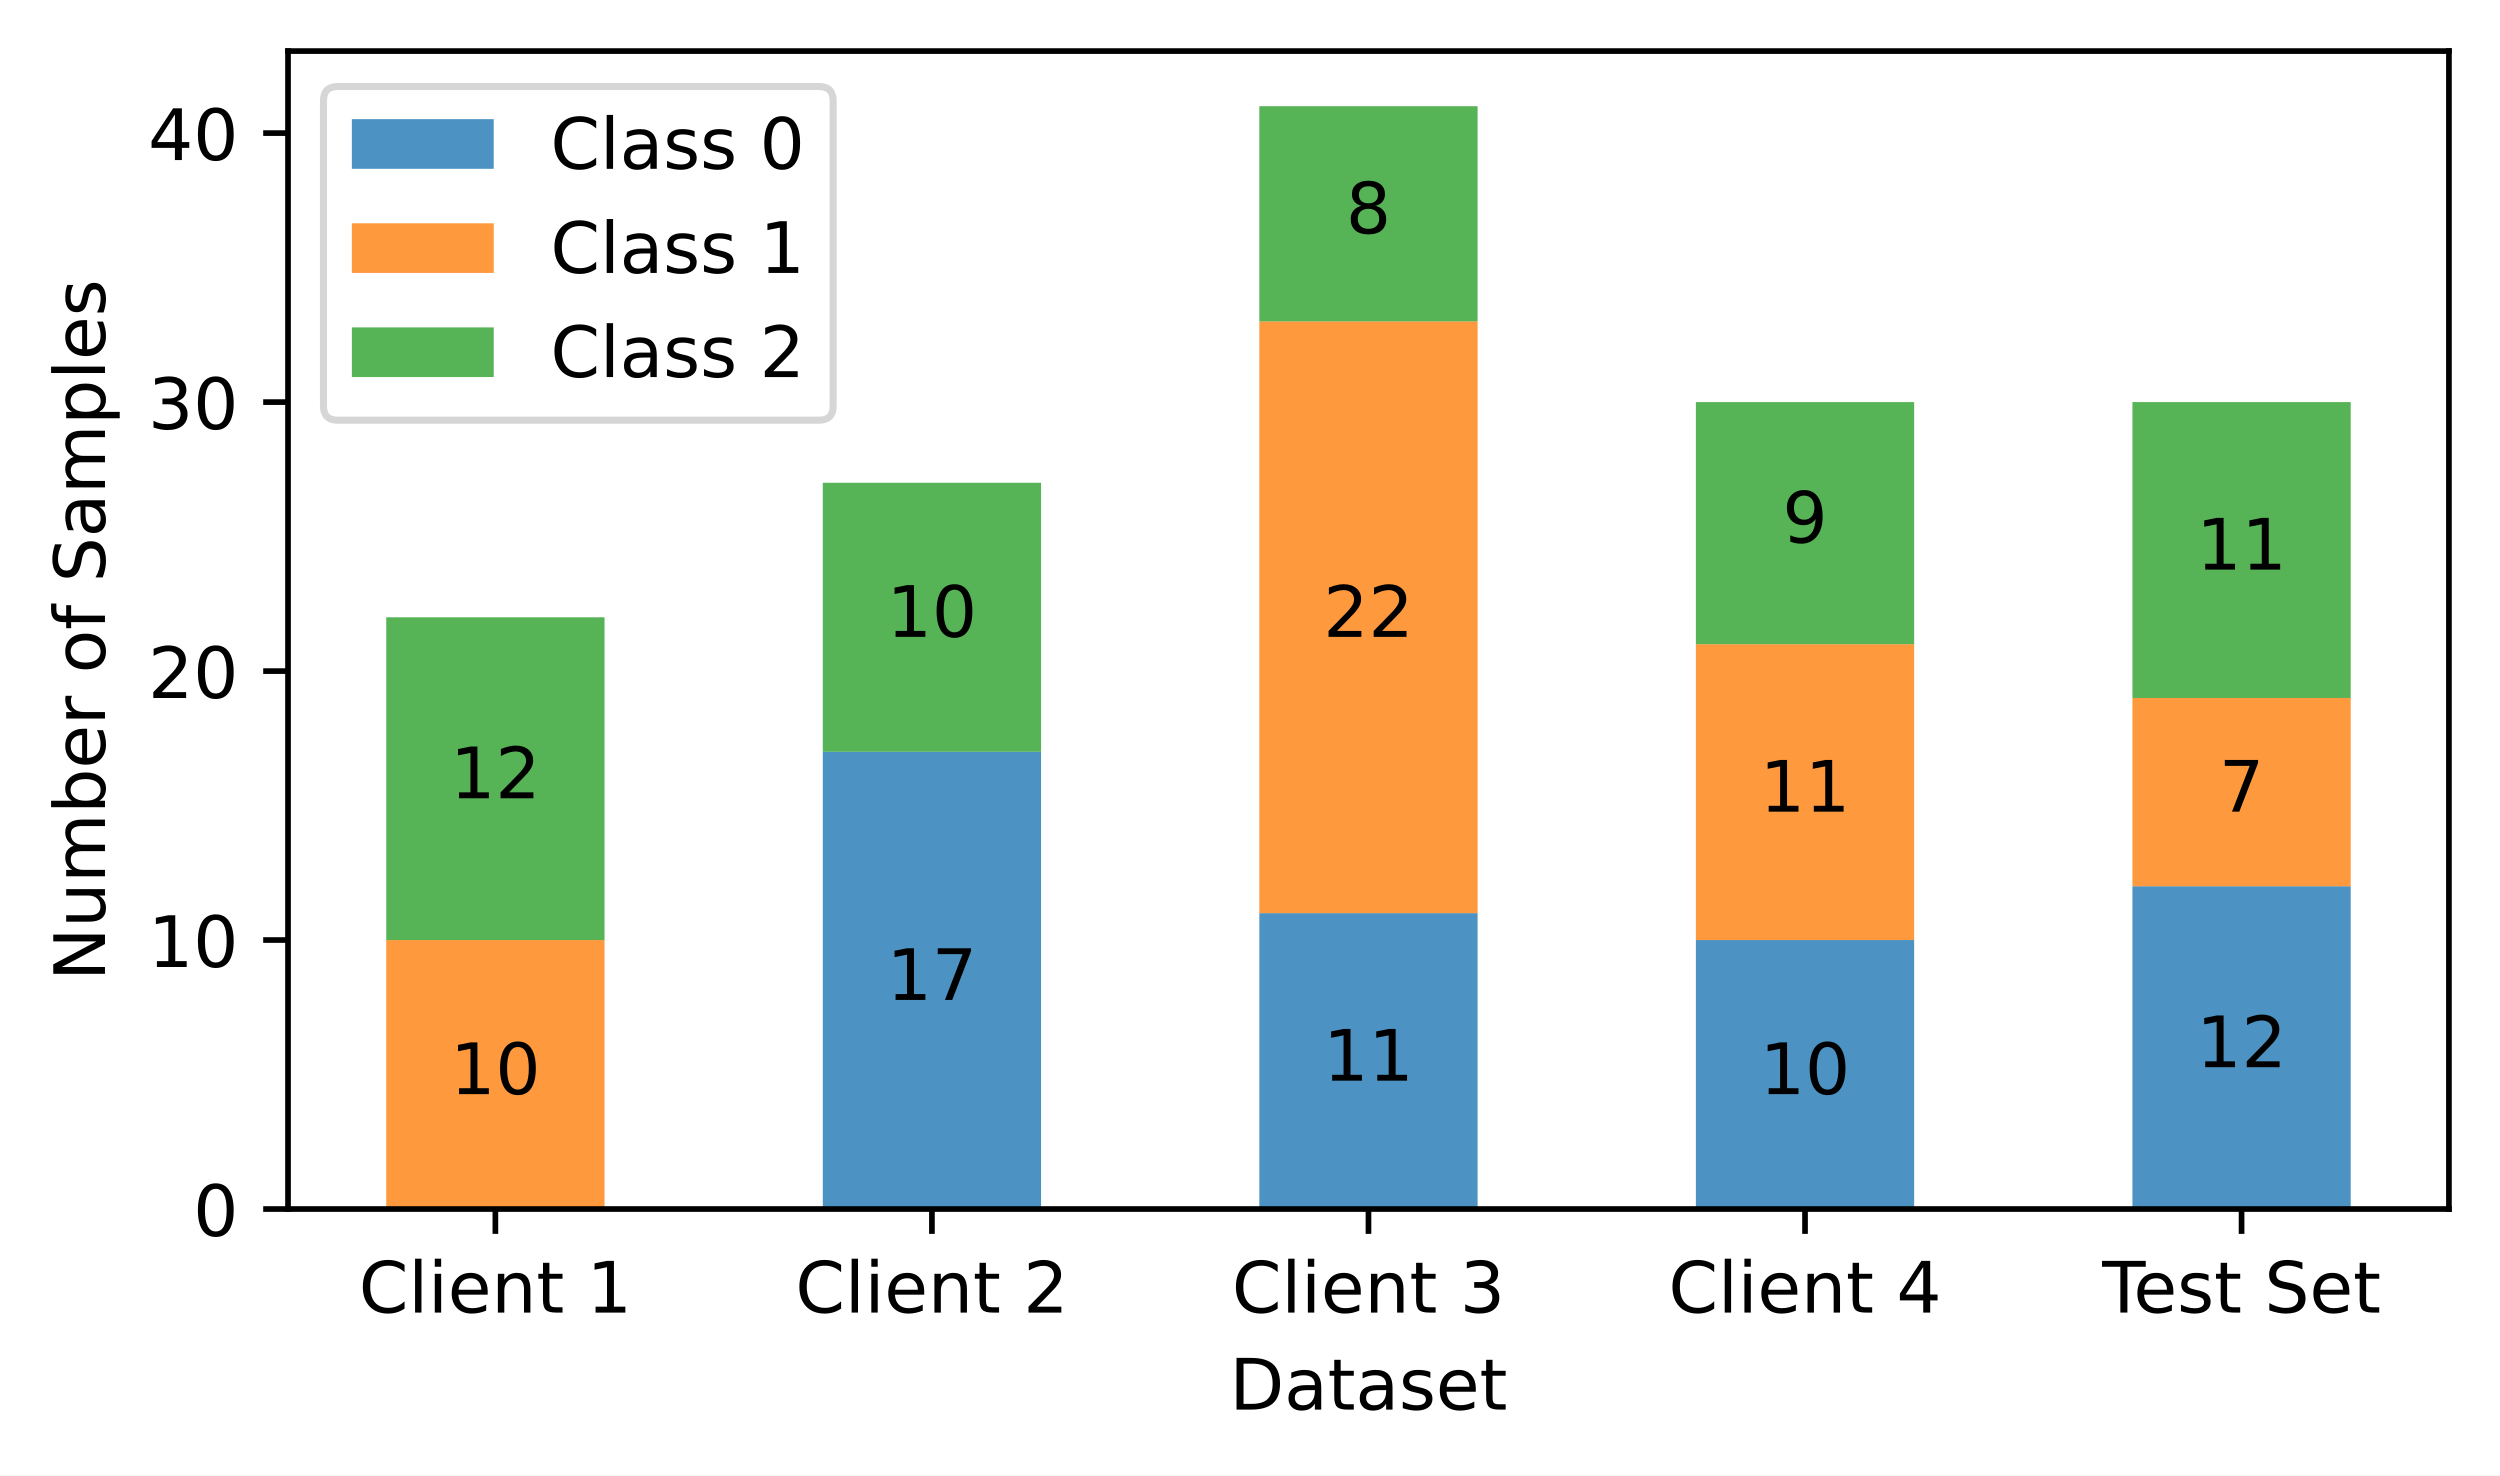
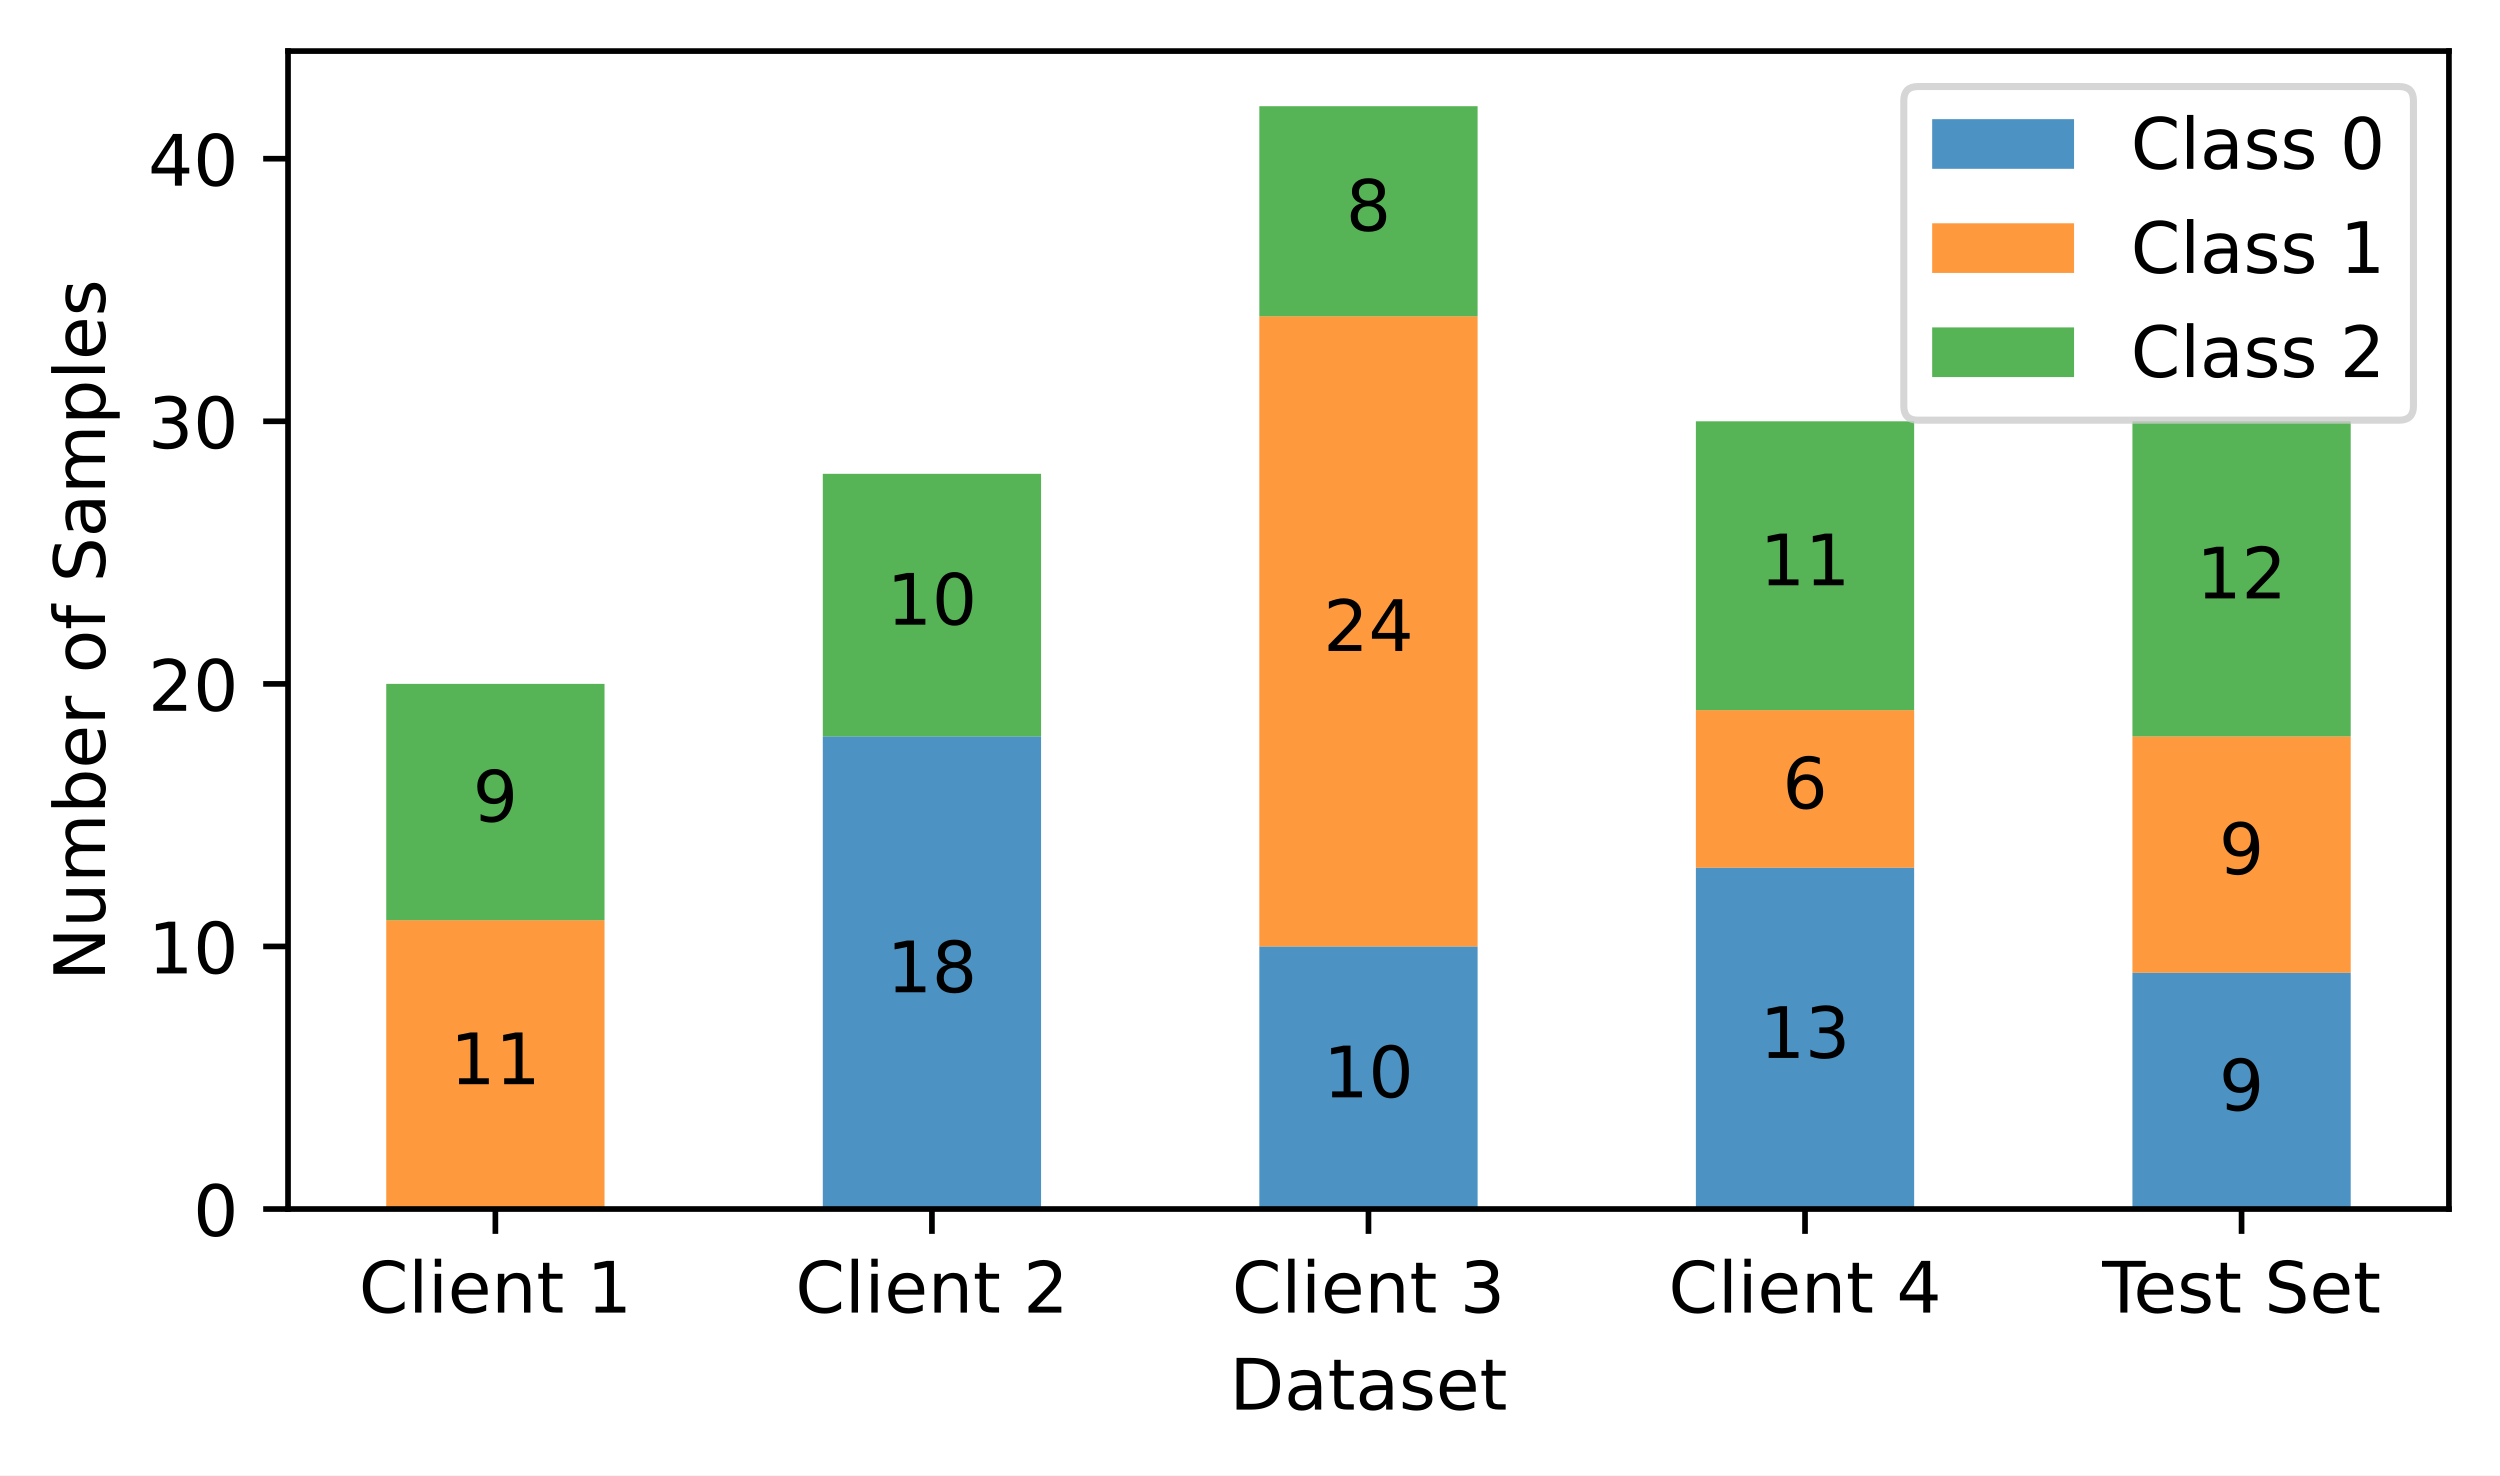
<svg xmlns="http://www.w3.org/2000/svg" xmlns:xlink="http://www.w3.org/1999/xlink" width="352.433pt" height="207.996pt" viewBox="0 0 352.433 207.996" version="1.1">
  <defs>
    <style type="text/css">*{stroke-linejoin: round; stroke-linecap: butt}</style>
  </defs>
  <g id="figure_1">
    <g id="patch_1">
      <path d="M 0 207.996  L 352.433 207.996  L 352.433 0  L 0 0  z " style="fill: #ffffff" />
    </g>
    <g id="axes_1">
      <g id="patch_2">
        <path d="M 40.603 170.44  L 345.233 170.44  L 345.233 7.2  L 40.603 7.2  z " style="fill: #ffffff" />
      </g>
      <g id="patch_3">
-         <path d="M 54.45 170.44  L 85.221 170.44  L 85.221 170.44  L 54.45 170.44  z " clip-path="url(#p439c01d8ce)" style="fill: #1f77b4; opacity: 0.8" />
+         <path d="M 54.45 170.44  L 85.221 170.44  L 85.221 170.44  L 54.45 170.44  z " clip-path="url(#padc9a04786)" style="fill: #1f77b4; opacity: 0.8" />
      </g>
      <g id="patch_4">
-         <path d="M 115.991 170.44  L 146.762 170.44  L 146.762 105.978  L 115.991 105.978  z " clip-path="url(#p439c01d8ce)" style="fill: #1f77b4; opacity: 0.8" />
+         <path d="M 115.991 170.44  L 146.762 170.44  L 146.762 103.811  L 115.991 103.811  z " clip-path="url(#padc9a04786)" style="fill: #1f77b4; opacity: 0.8" />
      </g>
      <g id="patch_5">
-         <path d="M 177.533 170.44  L 208.303 170.44  L 208.303 128.729  L 177.533 128.729  z " clip-path="url(#p439c01d8ce)" style="fill: #1f77b4; opacity: 0.8" />
+         <path d="M 177.533 170.44  L 208.303 170.44  L 208.303 133.424  L 177.533 133.424  z " clip-path="url(#padc9a04786)" style="fill: #1f77b4; opacity: 0.8" />
      </g>
      <g id="patch_6">
-         <path d="M 239.074 170.44  L 269.845 170.44  L 269.845 132.521  L 239.074 132.521  z " clip-path="url(#p439c01d8ce)" style="fill: #1f77b4; opacity: 0.8" />
+         <path d="M 239.074 170.44  L 269.845 170.44  L 269.845 122.319  L 239.074 122.319  z " clip-path="url(#padc9a04786)" style="fill: #1f77b4; opacity: 0.8" />
      </g>
      <g id="patch_7">
-         <path d="M 300.616 170.44  L 331.386 170.44  L 331.386 124.938  L 300.616 124.938  z " clip-path="url(#p439c01d8ce)" style="fill: #1f77b4; opacity: 0.8" />
+         <path d="M 300.616 170.44  L 331.386 170.44  L 331.386 137.126  L 300.616 137.126  z " clip-path="url(#padc9a04786)" style="fill: #1f77b4; opacity: 0.8" />
      </g>
      <g id="patch_8">
-         <path d="M 54.45 170.44  L 85.221 170.44  L 85.221 132.521  L 54.45 132.521  z " clip-path="url(#p439c01d8ce)" style="fill: #ff7f0e; opacity: 0.8" />
+         <path d="M 54.45 170.44  L 85.221 170.44  L 85.221 129.723  L 54.45 129.723  z " clip-path="url(#padc9a04786)" style="fill: #ff7f0e; opacity: 0.8" />
      </g>
      <g id="patch_9">
-         <path d="M 115.991 105.978  L 146.762 105.978  L 146.762 105.978  L 115.991 105.978  z " clip-path="url(#p439c01d8ce)" style="fill: #ff7f0e; opacity: 0.8" />
+         <path d="M 115.991 103.811  L 146.762 103.811  L 146.762 103.811  L 115.991 103.811  z " clip-path="url(#padc9a04786)" style="fill: #ff7f0e; opacity: 0.8" />
      </g>
      <g id="patch_10">
-         <path d="M 177.533 128.729  L 208.303 128.729  L 208.303 45.308  L 177.533 45.308  z " clip-path="url(#p439c01d8ce)" style="fill: #ff7f0e; opacity: 0.8" />
+         <path d="M 177.533 133.424  L 208.303 133.424  L 208.303 44.586  L 177.533 44.586  z " clip-path="url(#padc9a04786)" style="fill: #ff7f0e; opacity: 0.8" />
      </g>
      <g id="patch_11">
-         <path d="M 239.074 132.521  L 269.845 132.521  L 269.845 90.811  L 239.074 90.811  z " clip-path="url(#p439c01d8ce)" style="fill: #ff7f0e; opacity: 0.8" />
+         <path d="M 239.074 122.319  L 269.845 122.319  L 269.845 100.11  L 239.074 100.11  z " clip-path="url(#padc9a04786)" style="fill: #ff7f0e; opacity: 0.8" />
      </g>
      <g id="patch_12">
-         <path d="M 300.616 124.938  L 331.386 124.938  L 331.386 98.394  L 300.616 98.394  z " clip-path="url(#p439c01d8ce)" style="fill: #ff7f0e; opacity: 0.8" />
+         <path d="M 300.616 137.126  L 331.386 137.126  L 331.386 103.811  L 300.616 103.811  z " clip-path="url(#padc9a04786)" style="fill: #ff7f0e; opacity: 0.8" />
      </g>
      <g id="patch_13">
-         <path d="M 54.45 132.521  L 85.221 132.521  L 85.221 87.019  L 54.45 87.019  z " clip-path="url(#p439c01d8ce)" style="fill: #2ca02c; opacity: 0.8" />
+         <path d="M 54.45 129.723  L 85.221 129.723  L 85.221 96.408  L 54.45 96.408  z " clip-path="url(#padc9a04786)" style="fill: #2ca02c; opacity: 0.8" />
      </g>
      <g id="patch_14">
-         <path d="M 115.991 105.978  L 146.762 105.978  L 146.762 68.06  L 115.991 68.06  z " clip-path="url(#p439c01d8ce)" style="fill: #2ca02c; opacity: 0.8" />
+         <path d="M 115.991 103.811  L 146.762 103.811  L 146.762 66.796  L 115.991 66.796  z " clip-path="url(#padc9a04786)" style="fill: #2ca02c; opacity: 0.8" />
      </g>
      <g id="patch_15">
-         <path d="M 177.533 45.308  L 208.303 45.308  L 208.303 14.973  L 177.533 14.973  z " clip-path="url(#p439c01d8ce)" style="fill: #2ca02c; opacity: 0.8" />
+         <path d="M 177.533 44.586  L 208.303 44.586  L 208.303 14.973  L 177.533 14.973  z " clip-path="url(#padc9a04786)" style="fill: #2ca02c; opacity: 0.8" />
      </g>
      <g id="patch_16">
-         <path d="M 239.074 90.811  L 269.845 90.811  L 269.845 56.684  L 239.074 56.684  z " clip-path="url(#p439c01d8ce)" style="fill: #2ca02c; opacity: 0.8" />
+         <path d="M 239.074 100.11  L 269.845 100.11  L 269.845 59.392  L 239.074 59.392  z " clip-path="url(#padc9a04786)" style="fill: #2ca02c; opacity: 0.8" />
      </g>
      <g id="patch_17">
-         <path d="M 300.616 98.394  L 331.386 98.394  L 331.386 56.684  L 300.616 56.684  z " clip-path="url(#p439c01d8ce)" style="fill: #2ca02c; opacity: 0.8" />
+         <path d="M 300.616 103.811  L 331.386 103.811  L 331.386 59.392  L 300.616 59.392  z " clip-path="url(#padc9a04786)" style="fill: #2ca02c; opacity: 0.8" />
      </g>
      <g id="matplotlib.axis_1">
        <g id="xtick_1">
          <g id="line2d_1">
            <defs>
-               <path id="mbe719435d8" d="M 0 0  L 0 3.5  " style="stroke: #000000; stroke-width: 0.8" />
+               <path id="m23949e61b9" d="M 0 0  L 0 3.5  " style="stroke: #000000; stroke-width: 0.8" />
            </defs>
            <g>
-               <use xlink:href="#mbe719435d8" x="69.835" y="170.44" style="stroke: #000000; stroke-width: 0.8" />
+               <use xlink:href="#m23949e61b9" x="69.835" y="170.44" style="stroke: #000000; stroke-width: 0.8" />
            </g>
          </g>
          <g id="text_1">
            <g transform="translate(50.58998 185.0384) scale(0.1 -0.1)">
              <defs>
                <path id="DejaVuSans-43" d="M 4122 4306  L 4122 3641  Q 3803 3938 3442 4084  Q 3081 4231 2675 4231  Q 1875 4231 1450 3742  Q 1025 3253 1025 2328  Q 1025 1406 1450 917  Q 1875 428 2675 428  Q 3081 428 3442 575  Q 3803 722 4122 1019  L 4122 359  Q 3791 134 3420 21  Q 3050 -91 2638 -91  Q 1578 -91 968 557  Q 359 1206 359 2328  Q 359 3453 968 4101  Q 1578 4750 2638 4750  Q 3056 4750 3426 4639  Q 3797 4528 4122 4306  z " transform="scale(0.015625)" />
                <path id="DejaVuSans-6c" d="M 603 4863  L 1178 4863  L 1178 0  L 603 0  L 603 4863  z " transform="scale(0.015625)" />
                <path id="DejaVuSans-69" d="M 603 3500  L 1178 3500  L 1178 0  L 603 0  L 603 3500  z M 603 4863  L 1178 4863  L 1178 4134  L 603 4134  L 603 4863  z " transform="scale(0.015625)" />
                <path id="DejaVuSans-65" d="M 3597 1894  L 3597 1613  L 953 1613  Q 991 1019 1311 708  Q 1631 397 2203 397  Q 2534 397 2845 478  Q 3156 559 3463 722  L 3463 178  Q 3153 47 2828 -22  Q 2503 -91 2169 -91  Q 1331 -91 842 396  Q 353 884 353 1716  Q 353 2575 817 3079  Q 1281 3584 2069 3584  Q 2775 3584 3186 3129  Q 3597 2675 3597 1894  z M 3022 2063  Q 3016 2534 2758 2815  Q 2500 3097 2075 3097  Q 1594 3097 1305 2825  Q 1016 2553 972 2059  L 3022 2063  z " transform="scale(0.015625)" />
                <path id="DejaVuSans-6e" d="M 3513 2113  L 3513 0  L 2938 0  L 2938 2094  Q 2938 2591 2744 2837  Q 2550 3084 2163 3084  Q 1697 3084 1428 2787  Q 1159 2491 1159 1978  L 1159 0  L 581 0  L 581 3500  L 1159 3500  L 1159 2956  Q 1366 3272 1645 3428  Q 1925 3584 2291 3584  Q 2894 3584 3203 3211  Q 3513 2838 3513 2113  z " transform="scale(0.015625)" />
                <path id="DejaVuSans-74" d="M 1172 4494  L 1172 3500  L 2356 3500  L 2356 3053  L 1172 3053  L 1172 1153  Q 1172 725 1289 603  Q 1406 481 1766 481  L 2356 481  L 2356 0  L 1766 0  Q 1100 0 847 248  Q 594 497 594 1153  L 594 3053  L 172 3053  L 172 3500  L 594 3500  L 594 4494  L 1172 4494  z " transform="scale(0.015625)" />
                <path id="DejaVuSans-20" transform="scale(0.015625)" />
                <path id="DejaVuSans-31" d="M 794 531  L 1825 531  L 1825 4091  L 703 3866  L 703 4441  L 1819 4666  L 2450 4666  L 2450 531  L 3481 531  L 3481 0  L 794 0  L 794 531  z " transform="scale(0.015625)" />
              </defs>
              <use xlink:href="#DejaVuSans-43" />
              <use xlink:href="#DejaVuSans-6c" x="69.824" />
              <use xlink:href="#DejaVuSans-69" x="97.607" />
              <use xlink:href="#DejaVuSans-65" x="125.391" />
              <use xlink:href="#DejaVuSans-6e" x="186.914" />
              <use xlink:href="#DejaVuSans-74" x="250.293" />
              <use xlink:href="#DejaVuSans-20" x="289.502" />
              <use xlink:href="#DejaVuSans-31" x="321.289" />
            </g>
          </g>
        </g>
        <g id="xtick_2">
          <g id="line2d_2">
            <g>
-               <use xlink:href="#mbe719435d8" x="131.377" y="170.44" style="stroke: #000000; stroke-width: 0.8" />
+               <use xlink:href="#m23949e61b9" x="131.377" y="170.44" style="stroke: #000000; stroke-width: 0.8" />
            </g>
          </g>
          <g id="text_2">
            <g transform="translate(112.1314 185.0384) scale(0.1 -0.1)">
              <defs>
                <path id="DejaVuSans-32" d="M 1228 531  L 3431 531  L 3431 0  L 469 0  L 469 531  Q 828 903 1448 1529  Q 2069 2156 2228 2338  Q 2531 2678 2651 2914  Q 2772 3150 2772 3378  Q 2772 3750 2511 3984  Q 2250 4219 1831 4219  Q 1534 4219 1204 4116  Q 875 4013 500 3803  L 500 4441  Q 881 4594 1212 4672  Q 1544 4750 1819 4750  Q 2544 4750 2975 4387  Q 3406 4025 3406 3419  Q 3406 3131 3298 2873  Q 3191 2616 2906 2266  Q 2828 2175 2409 1742  Q 1991 1309 1228 531  z " transform="scale(0.015625)" />
              </defs>
              <use xlink:href="#DejaVuSans-43" />
              <use xlink:href="#DejaVuSans-6c" x="69.824" />
              <use xlink:href="#DejaVuSans-69" x="97.607" />
              <use xlink:href="#DejaVuSans-65" x="125.391" />
              <use xlink:href="#DejaVuSans-6e" x="186.914" />
              <use xlink:href="#DejaVuSans-74" x="250.293" />
              <use xlink:href="#DejaVuSans-20" x="289.502" />
              <use xlink:href="#DejaVuSans-32" x="321.289" />
            </g>
          </g>
        </g>
        <g id="xtick_3">
          <g id="line2d_3">
            <g>
-               <use xlink:href="#mbe719435d8" x="192.918" y="170.44" style="stroke: #000000; stroke-width: 0.8" />
+               <use xlink:href="#m23949e61b9" x="192.918" y="170.44" style="stroke: #000000; stroke-width: 0.8" />
            </g>
          </g>
          <g id="text_3">
            <g transform="translate(173.6728 185.0384) scale(0.1 -0.1)">
              <defs>
                <path id="DejaVuSans-33" d="M 2597 2516  Q 3050 2419 3304 2112  Q 3559 1806 3559 1356  Q 3559 666 3084 287  Q 2609 -91 1734 -91  Q 1441 -91 1130 -33  Q 819 25 488 141  L 488 750  Q 750 597 1062 519  Q 1375 441 1716 441  Q 2309 441 2620 675  Q 2931 909 2931 1356  Q 2931 1769 2642 2001  Q 2353 2234 1838 2234  L 1294 2234  L 1294 2753  L 1863 2753  Q 2328 2753 2575 2939  Q 2822 3125 2822 3475  Q 2822 3834 2567 4026  Q 2313 4219 1838 4219  Q 1578 4219 1281 4162  Q 984 4106 628 3988  L 628 4550  Q 988 4650 1302 4700  Q 1616 4750 1894 4750  Q 2613 4750 3031 4423  Q 3450 4097 3450 3541  Q 3450 3153 3228 2886  Q 3006 2619 2597 2516  z " transform="scale(0.015625)" />
              </defs>
              <use xlink:href="#DejaVuSans-43" />
              <use xlink:href="#DejaVuSans-6c" x="69.824" />
              <use xlink:href="#DejaVuSans-69" x="97.607" />
              <use xlink:href="#DejaVuSans-65" x="125.391" />
              <use xlink:href="#DejaVuSans-6e" x="186.914" />
              <use xlink:href="#DejaVuSans-74" x="250.293" />
              <use xlink:href="#DejaVuSans-20" x="289.502" />
              <use xlink:href="#DejaVuSans-33" x="321.289" />
            </g>
          </g>
        </g>
        <g id="xtick_4">
          <g id="line2d_4">
            <g>
-               <use xlink:href="#mbe719435d8" x="254.46" y="170.44" style="stroke: #000000; stroke-width: 0.8" />
+               <use xlink:href="#m23949e61b9" x="254.46" y="170.44" style="stroke: #000000; stroke-width: 0.8" />
            </g>
          </g>
          <g id="text_4">
            <g transform="translate(235.2142 185.0384) scale(0.1 -0.1)">
              <defs>
                <path id="DejaVuSans-34" d="M 2419 4116  L 825 1625  L 2419 1625  L 2419 4116  z M 2253 4666  L 3047 4666  L 3047 1625  L 3713 1625  L 3713 1100  L 3047 1100  L 3047 0  L 2419 0  L 2419 1100  L 313 1100  L 313 1709  L 2253 4666  z " transform="scale(0.015625)" />
              </defs>
              <use xlink:href="#DejaVuSans-43" />
              <use xlink:href="#DejaVuSans-6c" x="69.824" />
              <use xlink:href="#DejaVuSans-69" x="97.607" />
              <use xlink:href="#DejaVuSans-65" x="125.391" />
              <use xlink:href="#DejaVuSans-6e" x="186.914" />
              <use xlink:href="#DejaVuSans-74" x="250.293" />
              <use xlink:href="#DejaVuSans-20" x="289.502" />
              <use xlink:href="#DejaVuSans-34" x="321.289" />
            </g>
          </g>
        </g>
        <g id="xtick_5">
          <g id="line2d_5">
            <g>
-               <use xlink:href="#mbe719435d8" x="316.001" y="170.44" style="stroke: #000000; stroke-width: 0.8" />
+               <use xlink:href="#m23949e61b9" x="316.001" y="170.44" style="stroke: #000000; stroke-width: 0.8" />
            </g>
          </g>
          <g id="text_5">
            <g transform="translate(296.3556 185.0384) scale(0.1 -0.1)">
              <defs>
                <path id="DejaVuSans-54" d="M -19 4666  L 3928 4666  L 3928 4134  L 2272 4134  L 2272 0  L 1638 0  L 1638 4134  L -19 4134  L -19 4666  z " transform="scale(0.015625)" />
                <path id="DejaVuSans-73" d="M 2834 3397  L 2834 2853  Q 2591 2978 2328 3040  Q 2066 3103 1784 3103  Q 1356 3103 1142 2972  Q 928 2841 928 2578  Q 928 2378 1081 2264  Q 1234 2150 1697 2047  L 1894 2003  Q 2506 1872 2764 1633  Q 3022 1394 3022 966  Q 3022 478 2636 193  Q 2250 -91 1575 -91  Q 1294 -91 989 -36  Q 684 19 347 128  L 347 722  Q 666 556 975 473  Q 1284 391 1588 391  Q 1994 391 2212 530  Q 2431 669 2431 922  Q 2431 1156 2273 1281  Q 2116 1406 1581 1522  L 1381 1569  Q 847 1681 609 1914  Q 372 2147 372 2553  Q 372 3047 722 3315  Q 1072 3584 1716 3584  Q 2034 3584 2315 3537  Q 2597 3491 2834 3397  z " transform="scale(0.015625)" />
                <path id="DejaVuSans-53" d="M 3425 4513  L 3425 3897  Q 3066 4069 2747 4153  Q 2428 4238 2131 4238  Q 1616 4238 1336 4038  Q 1056 3838 1056 3469  Q 1056 3159 1242 3001  Q 1428 2844 1947 2747  L 2328 2669  Q 3034 2534 3370 2195  Q 3706 1856 3706 1288  Q 3706 609 3251 259  Q 2797 -91 1919 -91  Q 1588 -91 1214 -16  Q 841 59 441 206  L 441 856  Q 825 641 1194 531  Q 1563 422 1919 422  Q 2459 422 2753 634  Q 3047 847 3047 1241  Q 3047 1584 2836 1778  Q 2625 1972 2144 2069  L 1759 2144  Q 1053 2284 737 2584  Q 422 2884 422 3419  Q 422 4038 858 4394  Q 1294 4750 2059 4750  Q 2388 4750 2728 4690  Q 3069 4631 3425 4513  z " transform="scale(0.015625)" />
              </defs>
              <use xlink:href="#DejaVuSans-54" />
              <use xlink:href="#DejaVuSans-65" x="44.084" />
              <use xlink:href="#DejaVuSans-73" x="105.607" />
              <use xlink:href="#DejaVuSans-74" x="157.707" />
              <use xlink:href="#DejaVuSans-20" x="196.916" />
              <use xlink:href="#DejaVuSans-53" x="228.703" />
              <use xlink:href="#DejaVuSans-65" x="292.18" />
              <use xlink:href="#DejaVuSans-74" x="353.703" />
            </g>
          </g>
        </g>
        <g id="text_6">
          <g transform="translate(173.3384 198.7166) scale(0.1 -0.1)">
            <defs>
              <path id="DejaVuSans-44" d="M 1259 4147  L 1259 519  L 2022 519  Q 2988 519 3436 956  Q 3884 1394 3884 2338  Q 3884 3275 3436 3711  Q 2988 4147 2022 4147  L 1259 4147  z M 628 4666  L 1925 4666  Q 3281 4666 3915 4102  Q 4550 3538 4550 2338  Q 4550 1131 3912 565  Q 3275 0 1925 0  L 628 0  L 628 4666  z " transform="scale(0.015625)" />
              <path id="DejaVuSans-61" d="M 2194 1759  Q 1497 1759 1228 1600  Q 959 1441 959 1056  Q 959 750 1161 570  Q 1363 391 1709 391  Q 2188 391 2477 730  Q 2766 1069 2766 1631  L 2766 1759  L 2194 1759  z M 3341 1997  L 3341 0  L 2766 0  L 2766 531  Q 2569 213 2275 61  Q 1981 -91 1556 -91  Q 1019 -91 701 211  Q 384 513 384 1019  Q 384 1609 779 1909  Q 1175 2209 1959 2209  L 2766 2209  L 2766 2266  Q 2766 2663 2505 2880  Q 2244 3097 1772 3097  Q 1472 3097 1187 3025  Q 903 2953 641 2809  L 641 3341  Q 956 3463 1253 3523  Q 1550 3584 1831 3584  Q 2591 3584 2966 3190  Q 3341 2797 3341 1997  z " transform="scale(0.015625)" />
            </defs>
            <use xlink:href="#DejaVuSans-44" />
            <use xlink:href="#DejaVuSans-61" x="77.002" />
            <use xlink:href="#DejaVuSans-74" x="138.281" />
            <use xlink:href="#DejaVuSans-61" x="177.49" />
            <use xlink:href="#DejaVuSans-73" x="238.77" />
            <use xlink:href="#DejaVuSans-65" x="290.869" />
            <use xlink:href="#DejaVuSans-74" x="352.393" />
          </g>
        </g>
      </g>
      <g id="matplotlib.axis_2">
        <g id="ytick_1">
          <g id="line2d_6">
            <defs>
-               <path id="mb2a40b705c" d="M 0 0  L -3.5 0  " style="stroke: #000000; stroke-width: 0.8" />
+               <path id="m667d34bbfa" d="M 0 0  L -3.5 0  " style="stroke: #000000; stroke-width: 0.8" />
            </defs>
            <g>
-               <use xlink:href="#mb2a40b705c" x="40.603" y="170.44" style="stroke: #000000; stroke-width: 0.8" />
+               <use xlink:href="#m667d34bbfa" x="40.603" y="170.44" style="stroke: #000000; stroke-width: 0.8" />
            </g>
          </g>
          <g id="text_7">
            <g transform="translate(27.24063 174.2392) scale(0.1 -0.1)">
              <defs>
                <path id="DejaVuSans-30" d="M 2034 4250  Q 1547 4250 1301 3770  Q 1056 3291 1056 2328  Q 1056 1369 1301 889  Q 1547 409 2034 409  Q 2525 409 2770 889  Q 3016 1369 3016 2328  Q 3016 3291 2770 3770  Q 2525 4250 2034 4250  z M 2034 4750  Q 2819 4750 3233 4129  Q 3647 3509 3647 2328  Q 3647 1150 3233 529  Q 2819 -91 2034 -91  Q 1250 -91 836 529  Q 422 1150 422 2328  Q 422 3509 836 4129  Q 1250 4750 2034 4750  z " transform="scale(0.015625)" />
              </defs>
              <use xlink:href="#DejaVuSans-30" />
            </g>
          </g>
        </g>
        <g id="ytick_2">
          <g id="line2d_7">
            <g>
-               <use xlink:href="#mb2a40b705c" x="40.603" y="132.521" style="stroke: #000000; stroke-width: 0.8" />
+               <use xlink:href="#m667d34bbfa" x="40.603" y="133.424" style="stroke: #000000; stroke-width: 0.8" />
            </g>
          </g>
          <g id="text_8">
-             <g transform="translate(20.87813 136.3205) scale(0.1 -0.1)">
+             <g transform="translate(20.87813 137.2233) scale(0.1 -0.1)">
              <use xlink:href="#DejaVuSans-31" />
              <use xlink:href="#DejaVuSans-30" x="63.623" />
            </g>
          </g>
        </g>
        <g id="ytick_3">
          <g id="line2d_8">
            <g>
-               <use xlink:href="#mb2a40b705c" x="40.603" y="94.603" style="stroke: #000000; stroke-width: 0.8" />
+               <use xlink:href="#m667d34bbfa" x="40.603" y="96.408" style="stroke: #000000; stroke-width: 0.8" />
            </g>
          </g>
          <g id="text_9">
-             <g transform="translate(20.87813 98.40182) scale(0.1 -0.1)">
+             <g transform="translate(20.87813 100.2075) scale(0.1 -0.1)">
              <use xlink:href="#DejaVuSans-32" />
              <use xlink:href="#DejaVuSans-30" x="63.623" />
            </g>
          </g>
        </g>
        <g id="ytick_4">
          <g id="line2d_9">
            <g>
-               <use xlink:href="#mb2a40b705c" x="40.603" y="56.684" style="stroke: #000000; stroke-width: 0.8" />
+               <use xlink:href="#m667d34bbfa" x="40.603" y="59.392" style="stroke: #000000; stroke-width: 0.8" />
            </g>
          </g>
          <g id="text_10">
-             <g transform="translate(20.87813 60.48312) scale(0.1 -0.1)">
+             <g transform="translate(20.87813 63.1916) scale(0.1 -0.1)">
              <use xlink:href="#DejaVuSans-33" />
              <use xlink:href="#DejaVuSans-30" x="63.623" />
            </g>
          </g>
        </g>
        <g id="ytick_5">
          <g id="line2d_10">
            <g>
-               <use xlink:href="#mb2a40b705c" x="40.603" y="18.765" style="stroke: #000000; stroke-width: 0.8" />
+               <use xlink:href="#m667d34bbfa" x="40.603" y="22.377" style="stroke: #000000; stroke-width: 0.8" />
            </g>
          </g>
          <g id="text_11">
-             <g transform="translate(20.87813 22.56442) scale(0.1 -0.1)">
+             <g transform="translate(20.87813 26.17573) scale(0.1 -0.1)">
              <use xlink:href="#DejaVuSans-34" />
              <use xlink:href="#DejaVuSans-30" x="63.623" />
            </g>
          </g>
        </g>
        <g id="text_12">
          <g transform="translate(14.79844 138.2567) rotate(-90) scale(0.1 -0.1)">
            <defs>
              <path id="DejaVuSans-4e" d="M 628 4666  L 1478 4666  L 3547 763  L 3547 4666  L 4159 4666  L 4159 0  L 3309 0  L 1241 3903  L 1241 0  L 628 0  L 628 4666  z " transform="scale(0.015625)" />
              <path id="DejaVuSans-75" d="M 544 1381  L 544 3500  L 1119 3500  L 1119 1403  Q 1119 906 1312 657  Q 1506 409 1894 409  Q 2359 409 2629 706  Q 2900 1003 2900 1516  L 2900 3500  L 3475 3500  L 3475 0  L 2900 0  L 2900 538  Q 2691 219 2414 64  Q 2138 -91 1772 -91  Q 1169 -91 856 284  Q 544 659 544 1381  z M 1991 3584  L 1991 3584  z " transform="scale(0.015625)" />
              <path id="DejaVuSans-6d" d="M 3328 2828  Q 3544 3216 3844 3400  Q 4144 3584 4550 3584  Q 5097 3584 5394 3201  Q 5691 2819 5691 2113  L 5691 0  L 5113 0  L 5113 2094  Q 5113 2597 4934 2840  Q 4756 3084 4391 3084  Q 3944 3084 3684 2787  Q 3425 2491 3425 1978  L 3425 0  L 2847 0  L 2847 2094  Q 2847 2600 2669 2842  Q 2491 3084 2119 3084  Q 1678 3084 1418 2786  Q 1159 2488 1159 1978  L 1159 0  L 581 0  L 581 3500  L 1159 3500  L 1159 2956  Q 1356 3278 1631 3431  Q 1906 3584 2284 3584  Q 2666 3584 2933 3390  Q 3200 3197 3328 2828  z " transform="scale(0.015625)" />
              <path id="DejaVuSans-62" d="M 3116 1747  Q 3116 2381 2855 2742  Q 2594 3103 2138 3103  Q 1681 3103 1420 2742  Q 1159 2381 1159 1747  Q 1159 1113 1420 752  Q 1681 391 2138 391  Q 2594 391 2855 752  Q 3116 1113 3116 1747  z M 1159 2969  Q 1341 3281 1617 3432  Q 1894 3584 2278 3584  Q 2916 3584 3314 3078  Q 3713 2572 3713 1747  Q 3713 922 3314 415  Q 2916 -91 2278 -91  Q 1894 -91 1617 61  Q 1341 213 1159 525  L 1159 0  L 581 0  L 581 4863  L 1159 4863  L 1159 2969  z " transform="scale(0.015625)" />
              <path id="DejaVuSans-72" d="M 2631 2963  Q 2534 3019 2420 3045  Q 2306 3072 2169 3072  Q 1681 3072 1420 2755  Q 1159 2438 1159 1844  L 1159 0  L 581 0  L 581 3500  L 1159 3500  L 1159 2956  Q 1341 3275 1631 3429  Q 1922 3584 2338 3584  Q 2397 3584 2469 3576  Q 2541 3569 2628 3553  L 2631 2963  z " transform="scale(0.015625)" />
              <path id="DejaVuSans-6f" d="M 1959 3097  Q 1497 3097 1228 2736  Q 959 2375 959 1747  Q 959 1119 1226 758  Q 1494 397 1959 397  Q 2419 397 2687 759  Q 2956 1122 2956 1747  Q 2956 2369 2687 2733  Q 2419 3097 1959 3097  z M 1959 3584  Q 2709 3584 3137 3096  Q 3566 2609 3566 1747  Q 3566 888 3137 398  Q 2709 -91 1959 -91  Q 1206 -91 779 398  Q 353 888 353 1747  Q 353 2609 779 3096  Q 1206 3584 1959 3584  z " transform="scale(0.015625)" />
              <path id="DejaVuSans-66" d="M 2375 4863  L 2375 4384  L 1825 4384  Q 1516 4384 1395 4259  Q 1275 4134 1275 3809  L 1275 3500  L 2222 3500  L 2222 3053  L 1275 3053  L 1275 0  L 697 0  L 697 3053  L 147 3053  L 147 3500  L 697 3500  L 697 3744  Q 697 4328 969 4595  Q 1241 4863 1831 4863  L 2375 4863  z " transform="scale(0.015625)" />
              <path id="DejaVuSans-70" d="M 1159 525  L 1159 -1331  L 581 -1331  L 581 3500  L 1159 3500  L 1159 2969  Q 1341 3281 1617 3432  Q 1894 3584 2278 3584  Q 2916 3584 3314 3078  Q 3713 2572 3713 1747  Q 3713 922 3314 415  Q 2916 -91 2278 -91  Q 1894 -91 1617 61  Q 1341 213 1159 525  z M 3116 1747  Q 3116 2381 2855 2742  Q 2594 3103 2138 3103  Q 1681 3103 1420 2742  Q 1159 2381 1159 1747  Q 1159 1113 1420 752  Q 1681 391 2138 391  Q 2594 391 2855 752  Q 3116 1113 3116 1747  z " transform="scale(0.015625)" />
            </defs>
            <use xlink:href="#DejaVuSans-4e" />
            <use xlink:href="#DejaVuSans-75" x="74.805" />
            <use xlink:href="#DejaVuSans-6d" x="138.184" />
            <use xlink:href="#DejaVuSans-62" x="235.596" />
            <use xlink:href="#DejaVuSans-65" x="299.072" />
            <use xlink:href="#DejaVuSans-72" x="360.596" />
            <use xlink:href="#DejaVuSans-20" x="401.709" />
            <use xlink:href="#DejaVuSans-6f" x="433.496" />
            <use xlink:href="#DejaVuSans-66" x="494.678" />
            <use xlink:href="#DejaVuSans-20" x="529.883" />
            <use xlink:href="#DejaVuSans-53" x="561.67" />
            <use xlink:href="#DejaVuSans-61" x="625.146" />
            <use xlink:href="#DejaVuSans-6d" x="686.426" />
            <use xlink:href="#DejaVuSans-70" x="783.838" />
            <use xlink:href="#DejaVuSans-6c" x="847.314" />
            <use xlink:href="#DejaVuSans-65" x="875.098" />
            <use xlink:href="#DejaVuSans-73" x="936.621" />
          </g>
        </g>
      </g>
      <g id="patch_18">
        <path d="M 40.603 170.44  L 40.603 7.2  " style="fill: none; stroke: #000000; stroke-width: 0.8; stroke-linejoin: miter; stroke-linecap: square" />
      </g>
      <g id="patch_19">
        <path d="M 345.233 170.44  L 345.233 7.2  " style="fill: none; stroke: #000000; stroke-width: 0.8; stroke-linejoin: miter; stroke-linecap: square" />
      </g>
      <g id="patch_20">
        <path d="M 40.603 170.44  L 345.233 170.44  " style="fill: none; stroke: #000000; stroke-width: 0.8; stroke-linejoin: miter; stroke-linecap: square" />
      </g>
      <g id="patch_21">
        <path d="M 40.603 7.2  L 345.233 7.2  " style="fill: none; stroke: #000000; stroke-width: 0.8; stroke-linejoin: miter; stroke-linecap: square" />
      </g>
      <g id="text_13">
-         <g transform="translate(125.0142 140.9685) scale(0.1 -0.1)">
-           <defs>
-             <path id="DejaVuSans-37" d="M 525 4666  L 3525 4666  L 3525 4397  L 1831 0  L 1172 0  L 2766 4134  L 525 4134  L 525 4666  z " transform="scale(0.015625)" />
-           </defs>
-           <use xlink:href="#DejaVuSans-31" />
-           <use xlink:href="#DejaVuSans-37" x="63.623" />
-         </g>
-       </g>
-       <g id="text_14">
-         <g transform="translate(186.5556 152.3441) scale(0.1 -0.1)">
-           <use xlink:href="#DejaVuSans-31" />
-           <use xlink:href="#DejaVuSans-31" x="63.623" />
-         </g>
-       </g>
-       <g id="text_15">
-         <g transform="translate(248.097 154.24) scale(0.1 -0.1)">
-           <use xlink:href="#DejaVuSans-31" />
-           <use xlink:href="#DejaVuSans-30" x="63.623" />
-         </g>
-       </g>
-       <g id="text_16">
-         <g transform="translate(309.6385 150.4482) scale(0.1 -0.1)">
-           <use xlink:href="#DejaVuSans-31" />
-           <use xlink:href="#DejaVuSans-32" x="63.623" />
-         </g>
-       </g>
-       <g id="text_17">
-         <g transform="translate(63.4728 154.24) scale(0.1 -0.1)">
-           <use xlink:href="#DejaVuSans-31" />
-           <use xlink:href="#DejaVuSans-30" x="63.623" />
-         </g>
-       </g>
-       <g id="text_18">
-         <g transform="translate(186.5556 89.77824) scale(0.1 -0.1)">
-           <use xlink:href="#DejaVuSans-32" />
-           <use xlink:href="#DejaVuSans-32" x="63.623" />
-         </g>
-       </g>
-       <g id="text_19">
-         <g transform="translate(248.097 114.4254) scale(0.1 -0.1)">
-           <use xlink:href="#DejaVuSans-31" />
-           <use xlink:href="#DejaVuSans-31" x="63.623" />
-         </g>
-       </g>
-       <g id="text_20">
-         <g transform="translate(312.8197 114.4254) scale(0.1 -0.1)">
-           <use xlink:href="#DejaVuSans-37" />
-         </g>
-       </g>
-       <g id="text_21">
-         <g transform="translate(63.4728 112.5295) scale(0.1 -0.1)">
-           <use xlink:href="#DejaVuSans-31" />
-           <use xlink:href="#DejaVuSans-32" x="63.623" />
-         </g>
-       </g>
-       <g id="text_22">
-         <g transform="translate(125.0142 89.77824) scale(0.1 -0.1)">
-           <use xlink:href="#DejaVuSans-31" />
-           <use xlink:href="#DejaVuSans-30" x="63.623" />
-         </g>
-       </g>
-       <g id="text_23">
-         <g transform="translate(189.7369 32.90019) scale(0.1 -0.1)">
+         <g transform="translate(125.0142 139.8851) scale(0.1 -0.1)">
          <defs>
            <path id="DejaVuSans-38" d="M 2034 2216  Q 1584 2216 1326 1975  Q 1069 1734 1069 1313  Q 1069 891 1326 650  Q 1584 409 2034 409  Q 2484 409 2743 651  Q 3003 894 3003 1313  Q 3003 1734 2745 1975  Q 2488 2216 2034 2216  z M 1403 2484  Q 997 2584 770 2862  Q 544 3141 544 3541  Q 544 4100 942 4425  Q 1341 4750 2034 4750  Q 2731 4750 3128 4425  Q 3525 4100 3525 3541  Q 3525 3141 3298 2862  Q 3072 2584 2669 2484  Q 3125 2378 3379 2068  Q 3634 1759 3634 1313  Q 3634 634 3220 271  Q 2806 -91 2034 -91  Q 1263 -91 848 271  Q 434 634 434 1313  Q 434 1759 690 2068  Q 947 2378 1403 2484  z M 1172 3481  Q 1172 3119 1398 2916  Q 1625 2713 2034 2713  Q 2441 2713 2670 2916  Q 2900 3119 2900 3481  Q 2900 3844 2670 4047  Q 2441 4250 2034 4250  Q 1625 4250 1398 4047  Q 1172 3844 1172 3481  z " transform="scale(0.015625)" />
          </defs>
-           <use xlink:href="#DejaVuSans-38" />
-         </g>
-       </g>
-       <g id="text_24">
-         <g transform="translate(251.2783 76.50669) scale(0.1 -0.1)">
+           <use xlink:href="#DejaVuSans-31" />
+           <use xlink:href="#DejaVuSans-38" x="63.623" />
+         </g>
+       </g>
+       <g id="text_14">
+         <g transform="translate(186.5556 154.6914) scale(0.1 -0.1)">
+           <use xlink:href="#DejaVuSans-31" />
+           <use xlink:href="#DejaVuSans-30" x="63.623" />
+         </g>
+       </g>
+       <g id="text_15">
+         <g transform="translate(248.097 149.1391) scale(0.1 -0.1)">
+           <use xlink:href="#DejaVuSans-31" />
+           <use xlink:href="#DejaVuSans-33" x="63.623" />
+         </g>
+       </g>
+       <g id="text_16">
+         <g transform="translate(312.8197 156.5422) scale(0.1 -0.1)">
          <defs>
            <path id="DejaVuSans-39" d="M 703 97  L 703 672  Q 941 559 1184 500  Q 1428 441 1663 441  Q 2288 441 2617 861  Q 2947 1281 2994 2138  Q 2813 1869 2534 1725  Q 2256 1581 1919 1581  Q 1219 1581 811 2004  Q 403 2428 403 3163  Q 403 3881 828 4315  Q 1253 4750 1959 4750  Q 2769 4750 3195 4129  Q 3622 3509 3622 2328  Q 3622 1225 3098 567  Q 2575 -91 1691 -91  Q 1453 -91 1209 -44  Q 966 3 703 97  z M 1959 2075  Q 2384 2075 2632 2365  Q 2881 2656 2881 3163  Q 2881 3666 2632 3958  Q 2384 4250 1959 4250  Q 1534 4250 1286 3958  Q 1038 3666 1038 3163  Q 1038 2656 1286 2365  Q 1534 2075 1959 2075  z " transform="scale(0.015625)" />
          </defs>
          <use xlink:href="#DejaVuSans-39" />
        </g>
      </g>
+       <g id="text_17">
+         <g transform="translate(63.4728 152.8406) scale(0.1 -0.1)">
+           <use xlink:href="#DejaVuSans-31" />
+           <use xlink:href="#DejaVuSans-31" x="63.623" />
+         </g>
+       </g>
+       <g id="text_18">
+         <g transform="translate(186.5556 91.76445) scale(0.1 -0.1)">
+           <use xlink:href="#DejaVuSans-32" />
+           <use xlink:href="#DejaVuSans-34" x="63.623" />
+         </g>
+       </g>
+       <g id="text_19">
+         <g transform="translate(251.2783 113.974) scale(0.1 -0.1)">
+           <defs>
+             <path id="DejaVuSans-36" d="M 2113 2584  Q 1688 2584 1439 2293  Q 1191 2003 1191 1497  Q 1191 994 1439 701  Q 1688 409 2113 409  Q 2538 409 2786 701  Q 3034 994 3034 1497  Q 3034 2003 2786 2293  Q 2538 2584 2113 2584  z M 3366 4563  L 3366 3988  Q 3128 4100 2886 4159  Q 2644 4219 2406 4219  Q 1781 4219 1451 3797  Q 1122 3375 1075 2522  Q 1259 2794 1537 2939  Q 1816 3084 2150 3084  Q 2853 3084 3261 2657  Q 3669 2231 3669 1497  Q 3669 778 3244 343  Q 2819 -91 2113 -91  Q 1303 -91 875 529  Q 447 1150 447 2328  Q 447 3434 972 4092  Q 1497 4750 2381 4750  Q 2619 4750 2861 4703  Q 3103 4656 3366 4563  z " transform="scale(0.015625)" />
+           </defs>
+           <use xlink:href="#DejaVuSans-36" />
+         </g>
+       </g>
+       <g id="text_20">
+         <g transform="translate(312.8197 123.2279) scale(0.1 -0.1)">
+           <use xlink:href="#DejaVuSans-39" />
+         </g>
+       </g>
+       <g id="text_21">
+         <g transform="translate(66.65405 115.8248) scale(0.1 -0.1)">
+           <use xlink:href="#DejaVuSans-39" />
+         </g>
+       </g>
+       <g id="text_22">
+         <g transform="translate(125.0142 88.06287) scale(0.1 -0.1)">
+           <use xlink:href="#DejaVuSans-31" />
+           <use xlink:href="#DejaVuSans-30" x="63.623" />
+         </g>
+       </g>
+       <g id="text_23">
+         <g transform="translate(189.7369 32.53906) scale(0.1 -0.1)">
+           <use xlink:href="#DejaVuSans-38" />
+         </g>
+       </g>
+       <g id="text_24">
+         <g transform="translate(248.097 82.51049) scale(0.1 -0.1)">
+           <use xlink:href="#DejaVuSans-31" />
+           <use xlink:href="#DejaVuSans-31" x="63.623" />
+         </g>
+       </g>
      <g id="text_25">
-         <g transform="translate(309.6385 80.29856) scale(0.1 -0.1)">
-           <use xlink:href="#DejaVuSans-31" />
-           <use xlink:href="#DejaVuSans-31" x="63.623" />
+         <g transform="translate(309.6385 84.36128) scale(0.1 -0.1)">
+           <use xlink:href="#DejaVuSans-31" />
+           <use xlink:href="#DejaVuSans-32" x="63.623" />
        </g>
      </g>
      <g id="legend_1">
        <g id="patch_22">
-           <path d="M 47.603 59.234  L 115.452 59.234  Q 117.452 59.234 117.452 57.234  L 117.452 14.2  Q 117.452 12.2 115.452 12.2  L 47.603 12.2  Q 45.603 12.2 45.603 14.2  L 45.603 57.234  Q 45.603 59.234 47.603 59.234  z " style="fill: #ffffff; opacity: 0.8; stroke: #cccccc; stroke-linejoin: miter" />
+           <path d="M 270.385 59.234  L 338.233 59.234  Q 340.233 59.234 340.233 57.234  L 340.233 14.2  Q 340.233 12.2 338.233 12.2  L 270.385 12.2  Q 268.385 12.2 268.385 14.2  L 268.385 57.234  Q 268.385 59.234 270.385 59.234  z " style="fill: #ffffff; opacity: 0.8; stroke: #cccccc; stroke-linejoin: miter" />
        </g>
        <g id="patch_23">
-           <path d="M 49.603 23.798  L 69.603 23.798  L 69.603 16.798  L 49.603 16.798  z " style="fill: #1f77b4; opacity: 0.8" />
+           <path d="M 272.385 23.798  L 292.385 23.798  L 292.385 16.798  L 272.385 16.798  z " style="fill: #1f77b4; opacity: 0.8" />
        </g>
        <g id="text_26">
-           <g transform="translate(77.60313 23.79844) scale(0.1 -0.1)">
+           <g transform="translate(300.3847 23.79844) scale(0.1 -0.1)">
            <use xlink:href="#DejaVuSans-43" />
            <use xlink:href="#DejaVuSans-6c" x="69.824" />
            <use xlink:href="#DejaVuSans-61" x="97.607" />
            <use xlink:href="#DejaVuSans-73" x="158.887" />
            <use xlink:href="#DejaVuSans-73" x="210.986" />
            <use xlink:href="#DejaVuSans-20" x="263.086" />
            <use xlink:href="#DejaVuSans-30" x="294.873" />
          </g>
        </g>
        <g id="patch_24">
-           <path d="M 49.603 38.477  L 69.603 38.477  L 69.603 31.477  L 49.603 31.477  z " style="fill: #ff7f0e; opacity: 0.8" />
+           <path d="M 272.385 38.477  L 292.385 38.477  L 292.385 31.477  L 272.385 31.477  z " style="fill: #ff7f0e; opacity: 0.8" />
        </g>
        <g id="text_27">
-           <g transform="translate(77.60313 38.47656) scale(0.1 -0.1)">
+           <g transform="translate(300.3847 38.47656) scale(0.1 -0.1)">
            <use xlink:href="#DejaVuSans-43" />
            <use xlink:href="#DejaVuSans-6c" x="69.824" />
            <use xlink:href="#DejaVuSans-61" x="97.607" />
            <use xlink:href="#DejaVuSans-73" x="158.887" />
            <use xlink:href="#DejaVuSans-73" x="210.986" />
            <use xlink:href="#DejaVuSans-20" x="263.086" />
            <use xlink:href="#DejaVuSans-31" x="294.873" />
          </g>
        </g>
        <g id="patch_25">
-           <path d="M 49.603 53.155  L 69.603 53.155  L 69.603 46.155  L 49.603 46.155  z " style="fill: #2ca02c; opacity: 0.8" />
+           <path d="M 272.385 53.155  L 292.385 53.155  L 292.385 46.155  L 272.385 46.155  z " style="fill: #2ca02c; opacity: 0.8" />
        </g>
        <g id="text_28">
-           <g transform="translate(77.60313 53.15469) scale(0.1 -0.1)">
+           <g transform="translate(300.3847 53.15469) scale(0.1 -0.1)">
            <use xlink:href="#DejaVuSans-43" />
            <use xlink:href="#DejaVuSans-6c" x="69.824" />
            <use xlink:href="#DejaVuSans-61" x="97.607" />
            <use xlink:href="#DejaVuSans-73" x="158.887" />
            <use xlink:href="#DejaVuSans-73" x="210.986" />
            <use xlink:href="#DejaVuSans-20" x="263.086" />
            <use xlink:href="#DejaVuSans-32" x="294.873" />
          </g>
        </g>
      </g>
    </g>
  </g>
  <defs>
-     <clipPath id="p439c01d8ce">
+     <clipPath id="padc9a04786">
      <rect x="40.603" y="7.2" width="304.63" height="163.24" />
    </clipPath>
  </defs>
</svg>
